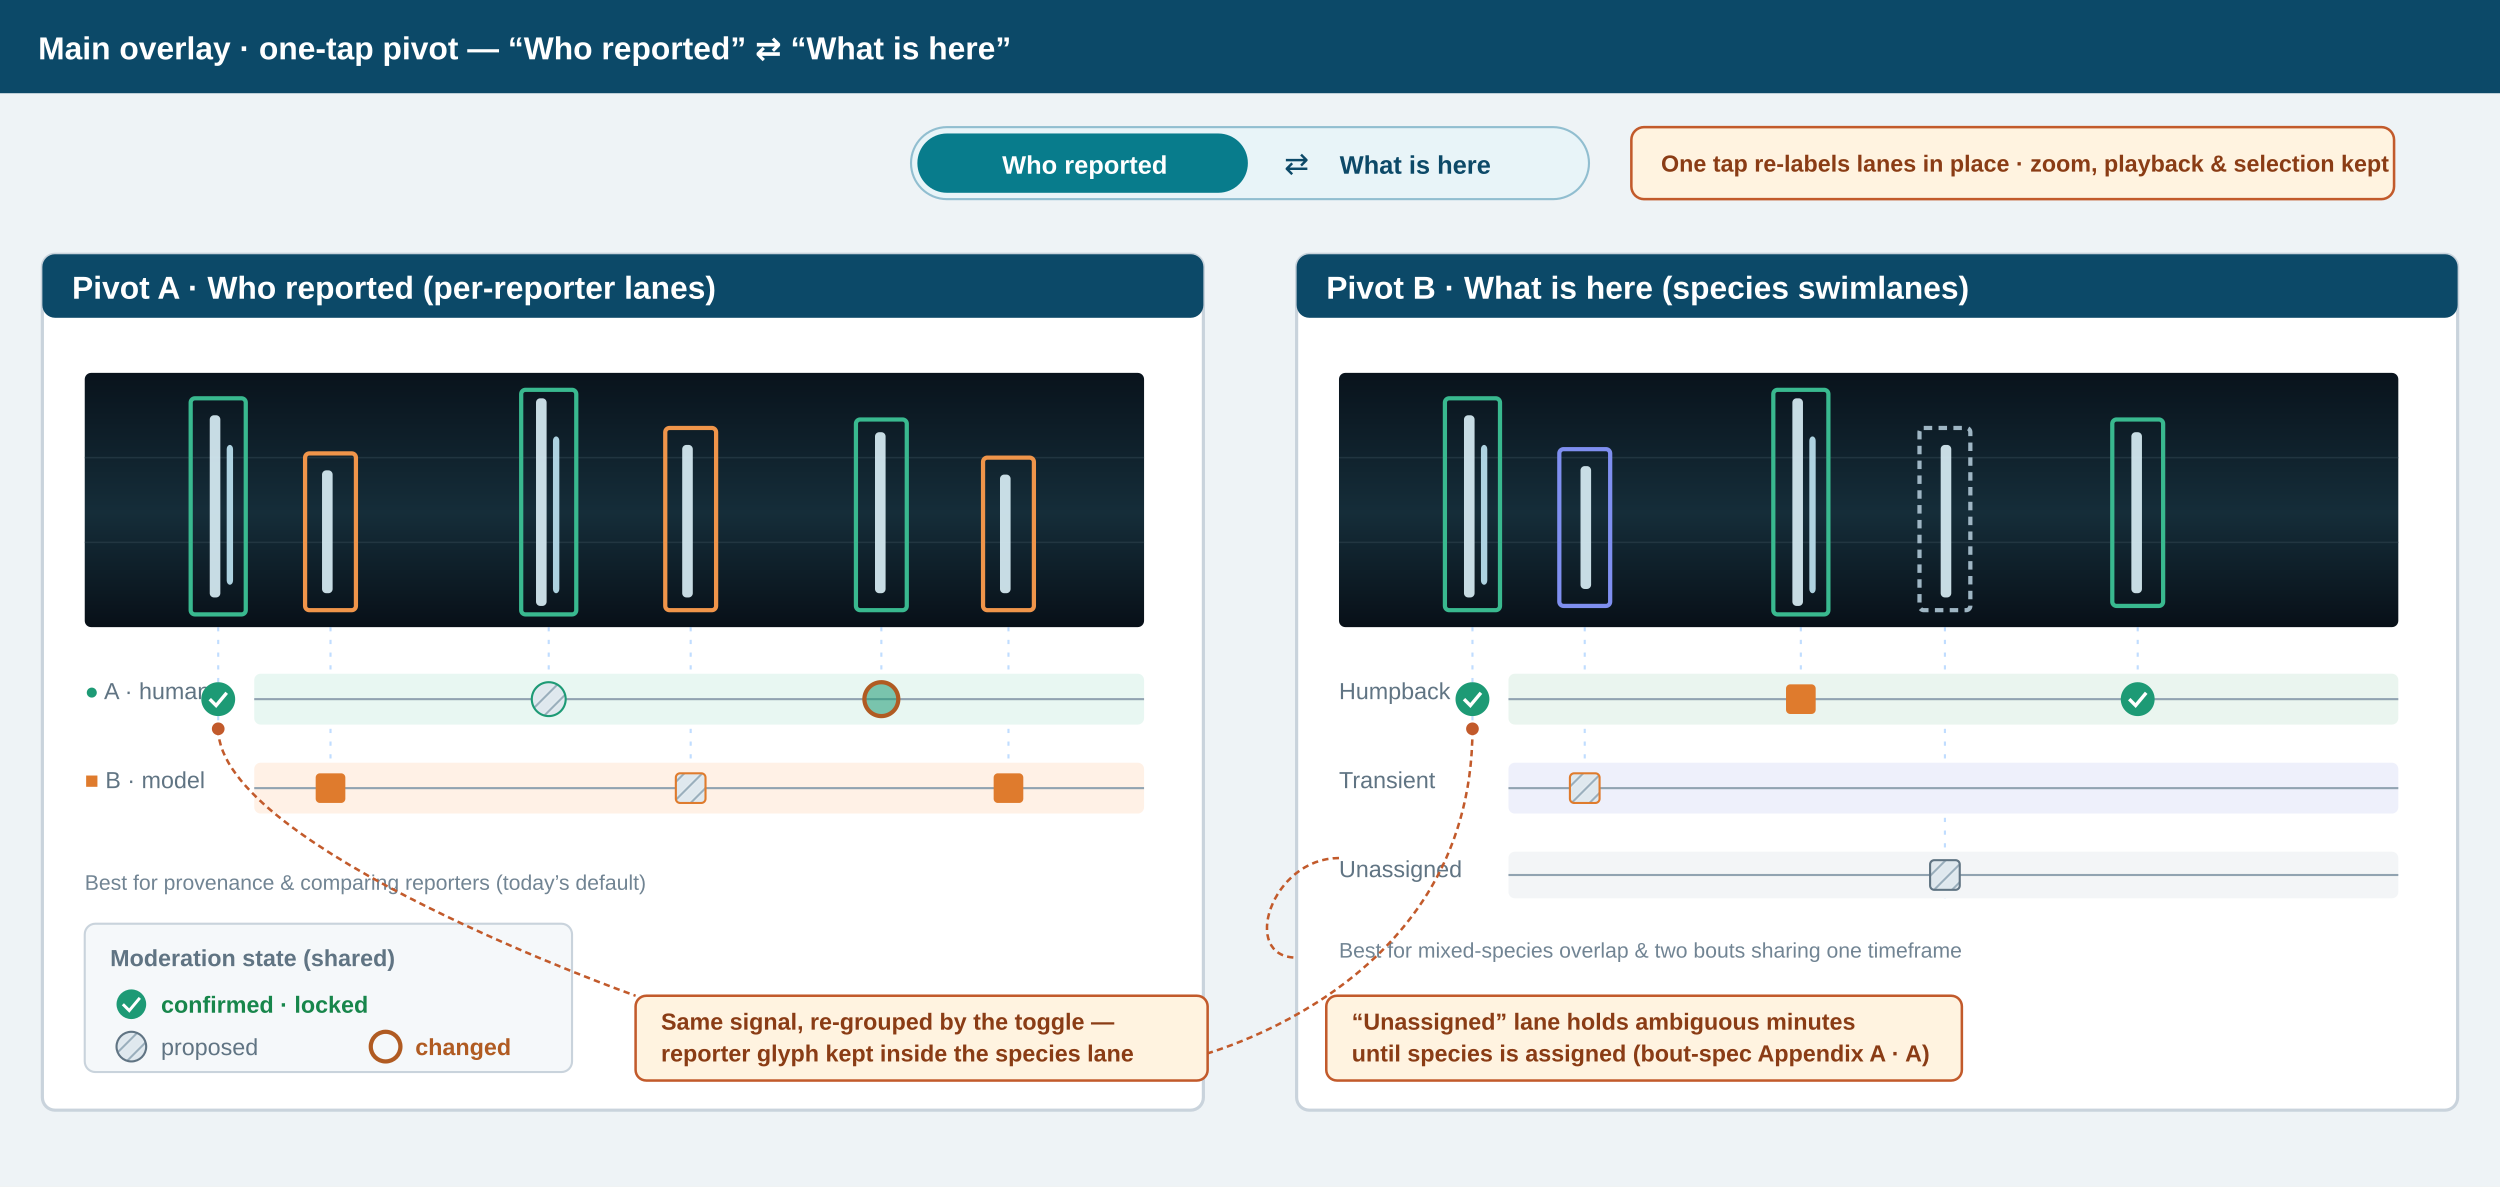
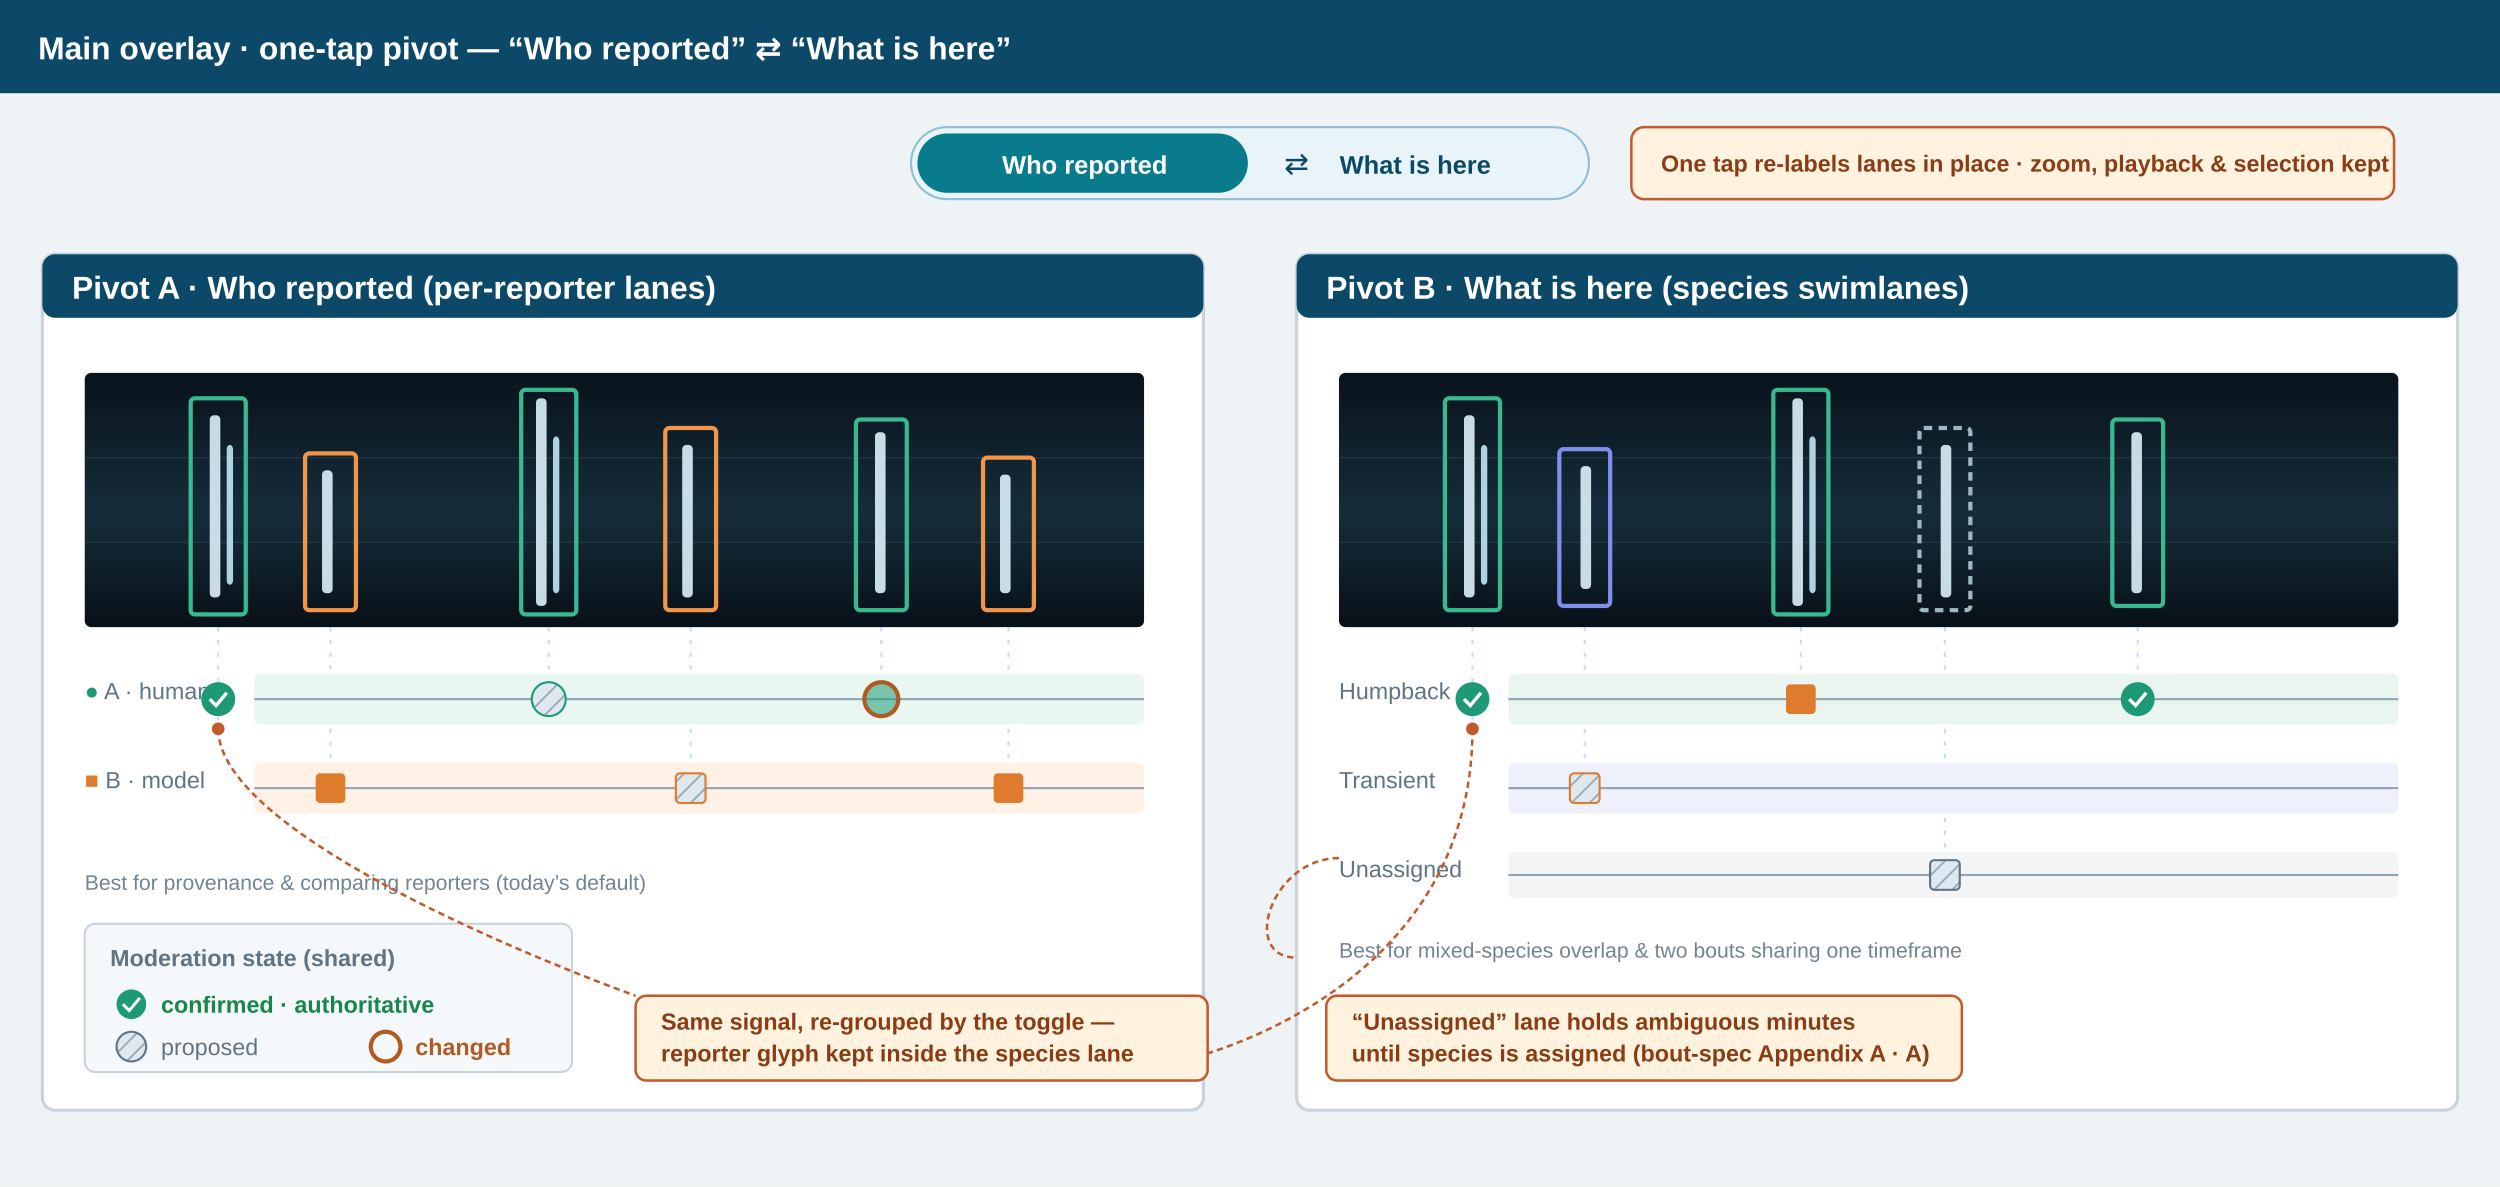
<svg xmlns="http://www.w3.org/2000/svg" width="1180" height="560" viewBox="0 0 1180 560" font-family="Segoe UI, Arial, sans-serif">
  <defs>
    <style>
      .panel{fill:#fff;stroke:#c9d3dc;stroke-width:1.5}.navy{fill:#0c4968}.title{fill:#fff;font-size:15px;font-weight:700}.label{fill:#263847;font-size:13px}.small{fill:#607483;font-size:11px}.tiny{fill:#718493;font-size:10px}.chip{fill:#e8f4f8;stroke:#91bed0}.a{fill:#1d9a75}.b{fill:#df7b2d}.axis{stroke:#91a3b1;stroke-width:1}.grid{stroke:#30434f;stroke-width:.7;opacity:.55}
      .callout{fill:#fff3e0;stroke:#c25a2b;stroke-width:1.2}.calloutText{fill:#8a3c15;font-size:11px;font-weight:600}.leader{stroke:#c25a2b;stroke-width:1.2;stroke-dasharray:3 2;fill:none}.cdot{fill:#c25a2b}
      .ok{fill:#17864b;font-size:11px;font-weight:700}.amber{fill:#b05b22;font-size:11px;font-weight:700}
    </style>
    <linearGradient id="spec" x1="0" y1="0" x2="0" y2="1">
      <stop offset="0" stop-color="#09131c" />
      <stop offset=".55" stop-color="#152d39" />
      <stop offset="1" stop-color="#081018" />
    </linearGradient>
    <pattern id="hatch" width="6" height="6" patternTransform="rotate(45)" patternUnits="userSpaceOnUse">
      <rect width="6" height="6" fill="#dfe8ee" />
      <line x1="0" y1="0" x2="0" y2="6" stroke="#9fb3c0" stroke-width="2" />
    </pattern>
  </defs>
  <rect width="1180" height="560" fill="#eef3f6" />
  <rect width="1180" height="44" class="navy" />
  <text x="18" y="28" class="title" font-size="17">Main overlay · one-tap pivot — “Who reported” ⇄ “What is here”</text>
  <rect x="430" y="60" width="320" height="34" rx="17" class="chip" />
  <rect x="433" y="63" width="156" height="28" rx="14" fill="#087c8c" />
  <text x="512" y="82" fill="#fff" font-size="12" font-weight="700" text-anchor="middle">Who reported</text>
  <text x="668" y="82" fill="#0c4968" font-size="12" font-weight="700" text-anchor="middle">What is here</text>
  <text x="612" y="82" font-size="14" fill="#0c4968" text-anchor="middle">⇄</text>
  <rect x="770" y="60" width="360" height="34" rx="6" class="callout" />
  <text x="784" y="81" class="calloutText">One tap re-labels lanes in place · zoom, playback &amp; selection kept</text>
  <rect x="20" y="120" width="548" height="404" rx="6" class="panel" />
  <rect x="20" y="120" width="548" height="30" rx="6" class="navy" />
  <text x="34" y="141" class="title">Pivot A · Who reported (per-reporter lanes)</text>
  <rect x="40" y="176" width="500" height="120" rx="3" fill="url(#spec)" />
  <g class="grid">
    <line x1="40" y1="216" x2="540" y2="216" />
    <line x1="40" y1="256" x2="540" y2="256" />
  </g>
  <g opacity=".9">
    <rect x="99" y="196" width="5" height="86" rx="2" fill="#dcf1f8" />
    <rect x="107" y="210" width="3" height="66" rx="2" fill="#bfe6f4" />
    <rect x="152" y="222" width="5" height="58" rx="2" fill="#dcf1f8" />
    <rect x="253" y="188" width="5" height="98" rx="2" fill="#dcf1f8" />
    <rect x="261" y="206" width="3" height="74" rx="2" fill="#bfe6f4" />
    <rect x="322" y="210" width="5" height="72" rx="2" fill="#dcf1f8" />
    <rect x="413" y="204" width="5" height="76" rx="2" fill="#dcf1f8" />
    <rect x="472" y="224" width="5" height="56" rx="2" fill="#dcf1f8" />
  </g>
  <g fill="none" stroke-width="2">
    <rect x="90" y="188" width="26" height="102" rx="2" stroke="#39b98f" />
    <rect x="246" y="184" width="26" height="106" rx="2" stroke="#39b98f" />
    <rect x="404" y="198" width="24" height="90" rx="2" stroke="#39b98f" />
    <rect x="144" y="214" width="24" height="74" rx="2" stroke="#f0954a" />
    <rect x="314" y="202" width="24" height="86" rx="2" stroke="#f0954a" />
    <rect x="464" y="216" width="24" height="72" rx="2" stroke="#f0954a" />
  </g>
  <g stroke="#61a9ff" stroke-width="1" stroke-dasharray="2 4" opacity=".4">
    <line x1="103" y1="296" x2="103" y2="342" />
    <line x1="259" y1="296" x2="259" y2="342" />
    <line x1="416" y1="296" x2="416" y2="342" />
    <line x1="156" y1="296" x2="156" y2="384" />
    <line x1="326" y1="296" x2="326" y2="384" />
    <line x1="476" y1="296" x2="476" y2="384" />
  </g>
  <text x="40" y="330" class="small">
    <tspan fill="#1d9a75">●</tspan> A · human</text>
  <rect x="120" y="318" width="420" height="24" rx="3" fill="#e8f7f2" />
  <line x1="120" y1="330" x2="540" y2="330" class="axis" />
  <circle cx="103" cy="330" r="8" class="a" />
  <path d="M99 330l3 3 5-6" stroke="#fff" stroke-width="1.6" fill="none" />
  <circle cx="259" cy="330" r="8" fill="url(#hatch)" stroke="#1d9a75" />
  <circle cx="416" cy="330" r="8" class="a" opacity=".55" />
  <circle cx="416" cy="330" r="8" fill="none" stroke="#b05b22" stroke-width="2" />
  <text x="40" y="372" class="small">
    <tspan fill="#df7b2d">■</tspan> B · model</text>
  <rect x="120" y="360" width="420" height="24" rx="3" fill="#fff1e6" />
  <line x1="120" y1="372" x2="540" y2="372" class="axis" />
  <rect x="149" y="365" width="14" height="14" rx="2" class="b" />
  <rect x="319" y="365" width="14" height="14" rx="2" fill="url(#hatch)" stroke="#df7b2d" />
  <rect x="469" y="365" width="14" height="14" rx="2" class="b" />
  <text x="40" y="420" class="tiny">Best for provenance &amp; comparing reporters (today’s default)</text>
  <rect x="40" y="436" width="230" height="70" rx="5" fill="#f5f8fa" stroke="#c9d3dc" />
  <text x="52" y="456" class="small" font-weight="700">Moderation state (shared)</text>
  <circle cx="62" cy="474" r="7" class="a" />
  <path d="M58 474l3 3 5-6" stroke="#fff" stroke-width="1.4" fill="none" />
-   <text x="76" y="478" class="ok">confirmed · locked</text>
+   <text x="76" y="478" class="ok">confirmed · authoritative</text>
  <circle cx="62" cy="494" r="7" fill="url(#hatch)" stroke="#607483" />
  <text x="76" y="498" class="small">proposed</text>
  <circle cx="182" cy="494" r="7" fill="none" stroke="#b05b22" stroke-width="2" />
  <text x="196" y="498" class="amber">changed</text>
  <rect x="612" y="120" width="548" height="404" rx="6" class="panel" />
  <rect x="612" y="120" width="548" height="30" rx="6" class="navy" />
  <text x="626" y="141" class="title">Pivot B · What is here (species swimlanes)</text>
  <rect x="632" y="176" width="500" height="120" rx="3" fill="url(#spec)" />
  <g class="grid">
    <line x1="632" y1="216" x2="1132" y2="216" />
    <line x1="632" y1="256" x2="1132" y2="256" />
  </g>
  <g opacity=".9">
    <rect x="691" y="196" width="5" height="86" rx="2" fill="#dcf1f8" />
    <rect x="699" y="210" width="3" height="66" rx="2" fill="#bfe6f4" />
    <rect x="746" y="220" width="5" height="58" rx="2" fill="#dcf1f8" />
    <rect x="846" y="188" width="5" height="98" rx="2" fill="#dcf1f8" />
    <rect x="854" y="206" width="3" height="74" rx="2" fill="#bfe6f4" />
    <rect x="916" y="210" width="5" height="72" rx="2" fill="#dcf1f8" />
    <rect x="1006" y="204" width="5" height="76" rx="2" fill="#dcf1f8" />
  </g>
  <g fill="none" stroke-width="2">
    <rect x="682" y="188" width="26" height="100" rx="2" stroke="#39b98f" />
    <rect x="837" y="184" width="26" height="106" rx="2" stroke="#39b98f" />
    <rect x="997" y="198" width="24" height="88" rx="2" stroke="#39b98f" />
    <rect x="736" y="212" width="24" height="74" rx="2" stroke="#7f8ff0" />
    <rect x="906" y="202" width="24" height="86" rx="2" stroke="#9fb6c4" stroke-dasharray="4 3" />
  </g>
  <g stroke="#61a9ff" stroke-width="1" stroke-dasharray="2 4" opacity=".4">
    <line x1="695" y1="296" x2="695" y2="342" />
    <line x1="850" y1="296" x2="850" y2="342" />
    <line x1="1009" y1="296" x2="1009" y2="342" />
    <line x1="748" y1="296" x2="748" y2="384" />
    <line x1="918" y1="296" x2="918" y2="424" />
  </g>
  <text x="632" y="330" class="small">Humpback</text>
  <rect x="712" y="318" width="420" height="24" rx="3" fill="#eaf5ef" />
  <line x1="712" y1="330" x2="1132" y2="330" class="axis" />
  <circle cx="695" cy="330" r="8" class="a" />
  <path d="M691 330l3 3 5-6" stroke="#fff" stroke-width="1.6" fill="none" />
  <rect x="843" y="323" width="14" height="14" rx="2" class="b" />
  <circle cx="1009" cy="330" r="8" class="a" />
  <path d="M1005 330l3 3 5-6" stroke="#fff" stroke-width="1.6" fill="none" />
  <text x="632" y="372" class="small">Transient</text>
  <rect x="712" y="360" width="420" height="24" rx="3" fill="#eef0fb" />
  <line x1="712" y1="372" x2="1132" y2="372" class="axis" />
  <rect x="741" y="365" width="14" height="14" rx="2" fill="url(#hatch)" stroke="#df7b2d" />
  <text x="632" y="414" class="small">Unassigned</text>
  <rect x="712" y="402" width="420" height="22" rx="3" fill="#f3f5f7" />
  <line x1="712" y1="413" x2="1132" y2="413" class="axis" />
  <rect x="911" y="406" width="14" height="14" rx="2" fill="url(#hatch)" stroke="#607483" />
  <text x="632" y="452" class="tiny">Best for mixed-species overlap &amp; two bouts sharing one timeframe</text>
  <path class="leader" d="M103 344 C103 400 300 470 300 470" />
  <circle cx="103" cy="344" r="3" class="cdot" />
  <path class="leader" d="M695 344 C695 470 560 500 560 500" />
  <circle cx="695" cy="344" r="3" class="cdot" />
  <rect x="300" y="470" width="270" height="40" rx="5" class="callout" />
  <text x="312" y="486" class="calloutText">Same signal, re-grouped by the toggle —</text>
  <text x="312" y="501" class="calloutText">reporter glyph kept inside the species lane</text>
  <path class="leader" d="M632 405 C600 405 585 452 612 452" />
  <rect x="626" y="470" width="300" height="40" rx="5" class="callout" />
  <text x="638" y="486" class="calloutText">“Unassigned” lane holds ambiguous minutes</text>
  <text x="638" y="501" class="calloutText">until species is assigned (bout-spec Appendix A · A)</text>
</svg>
